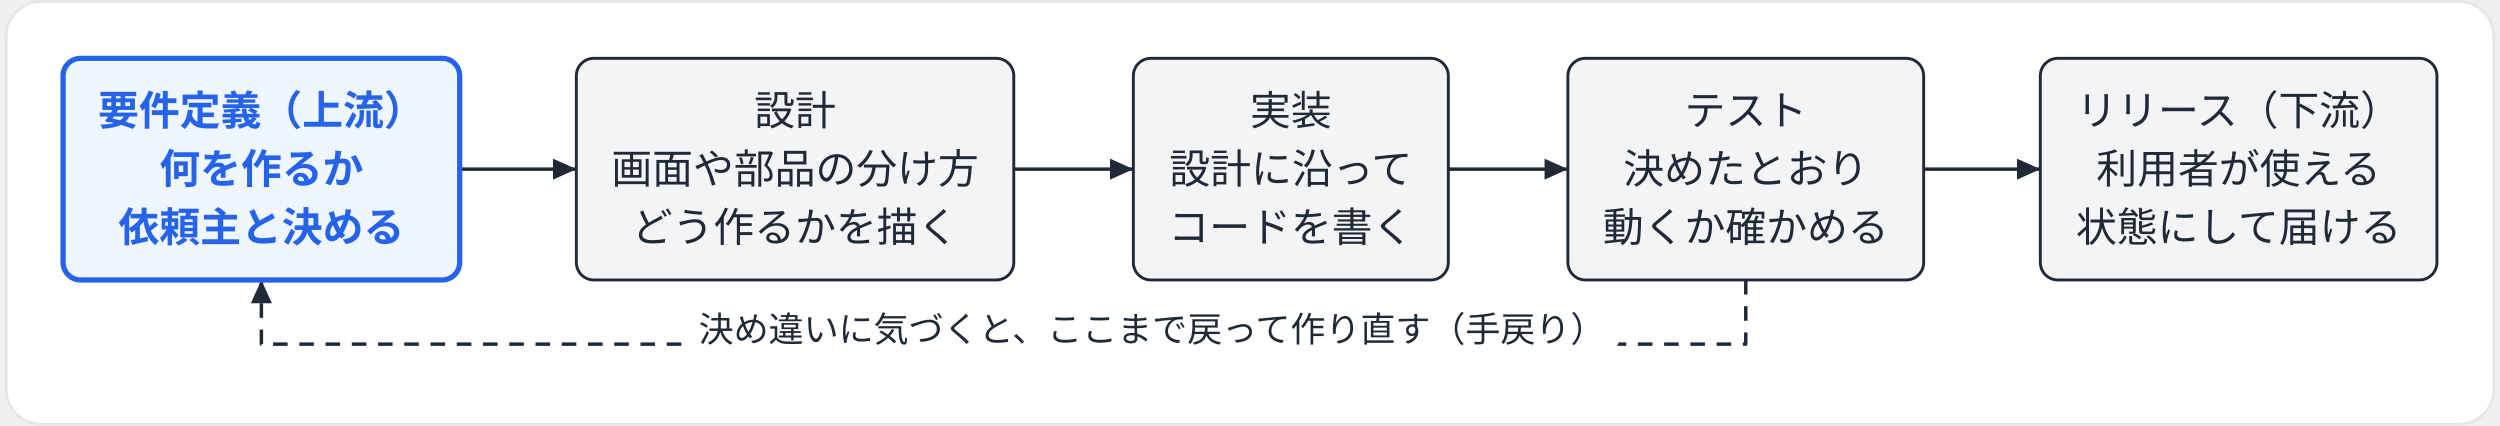
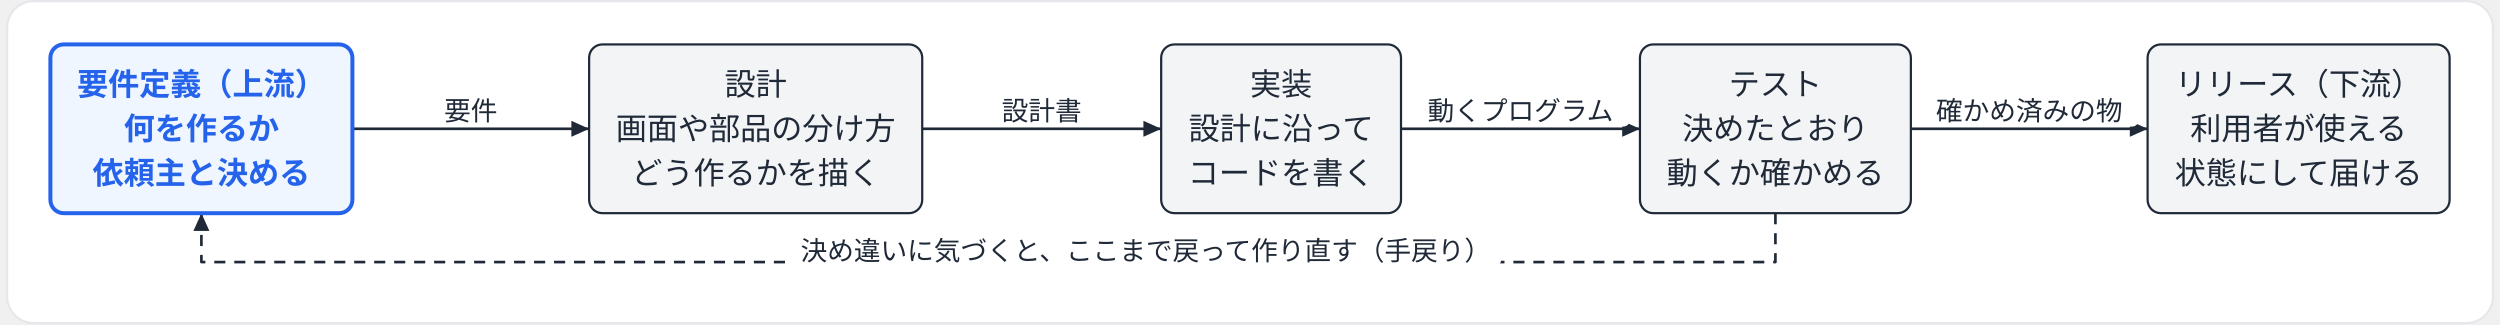
- <svg xmlns="http://www.w3.org/2000/svg" width="640" height="109" viewBox="0 0 854 146">
-   <rect x="0.5" y="0.5" width="853" height="145" rx="12" fill="#ffffff" stroke="#e5e7eb" stroke-width="1" />
+ <svg xmlns="http://www.w3.org/2000/svg" width="640" height="83" viewBox="0 0 1120.4 146">
+   <rect x="0.5" y="0.5" width="1119.4" height="145" rx="12" fill="#ffffff" stroke="#e5e7eb" stroke-width="1" />
  <g transform="translate(20 20)">
-     <polyline points="136,38 176,38" fill="none" stroke="#1f2937" stroke-width="1.2" stroke-linejoin="round" />
-     <polygon points="176,38 168,41.6 168,34.4" fill="#1f2937" />
-     <polyline points="326,38 367,38" fill="none" stroke="#1f2937" stroke-width="1.2" stroke-linejoin="round" />
-     <polygon points="367,38 359,41.6 359,34.4" fill="#1f2937" />
-     <polyline points="475,38 516,38" fill="none" stroke="#1f2937" stroke-width="1.2" stroke-linejoin="round" />
-     <polygon points="516,38 508,41.6 508,34.4" fill="#1f2937" />
-     <polyline points="638,38 678,38" fill="none" stroke="#1f2937" stroke-width="1.2" stroke-linejoin="round" />
-     <polygon points="678,38 670,41.6 670,34.4" fill="#1f2937" />
-     <polyline points="577,76 577,98 68,98 68,76" fill="none" stroke="#1f2937" stroke-width="1.2" stroke-dasharray="5 4" stroke-linejoin="round" />
+     <polyline points="136,38 242.6,38" fill="none" stroke="#1f2937" stroke-width="1.2" stroke-linejoin="round" />
+     <polygon points="242.6,38 234.6,41.6 234.6,34.4" fill="#1f2937" />
+     <polyline points="392.6,38 500.2,38" fill="none" stroke="#1f2937" stroke-width="1.2" stroke-linejoin="round" />
+     <polygon points="500.2,38 492.2,41.6 492.2,34.4" fill="#1f2937" />
+     <polyline points="608.2,38 715.8,38" fill="none" stroke="#1f2937" stroke-width="1.2" stroke-linejoin="round" />
+     <polygon points="715.8,38 707.8,41.6 707.8,34.4" fill="#1f2937" />
+     <polyline points="837.8,38 944.4,38" fill="none" stroke="#1f2937" stroke-width="1.2" stroke-linejoin="round" />
+     <polygon points="944.4,38 936.4,41.6 936.4,34.4" fill="#1f2937" />
+     <polyline points="776.8,76 776.8,98 68,98 68,76" fill="none" stroke="#1f2937" stroke-width="1.2" stroke-dasharray="5 4" stroke-linejoin="round" />
    <polygon points="68,76 71.6,84 64.4,84" fill="#1f2937" />
    <rect x="0" y="0" width="136" height="76" rx="6" fill="#eff6ff" stroke="#2563eb" stroke-width="1.8" />
    <text x="68" y="22.9" font-family="Hiragino Sans, Hiragino Kaku Gothic ProN, Noto Sans JP, Yu Gothic, Meiryo, sans-serif" font-size="14" fill="#2563eb" text-anchor="middle" font-weight="600">要件定義（上流）</text>
    <text x="68" y="42.9" font-family="Hiragino Sans, Hiragino Kaku Gothic ProN, Noto Sans JP, Yu Gothic, Meiryo, sans-serif" font-size="14" fill="#2563eb" text-anchor="middle" font-weight="600">何を作るか</text>
    <text x="68" y="62.9" font-family="Hiragino Sans, Hiragino Kaku Gothic ProN, Noto Sans JP, Yu Gothic, Meiryo, sans-serif" font-size="14" fill="#2563eb" text-anchor="middle" font-weight="600">依頼主と決める</text>
-     <rect x="176" y="0" width="150" height="76" rx="6" fill="#f3f4f6" stroke="#1f2937" stroke-width="1" />
-     <text x="251" y="22.9" font-family="Hiragino Sans, Hiragino Kaku Gothic ProN, Noto Sans JP, Yu Gothic, Meiryo, sans-serif" font-size="14" fill="#1f2937" text-anchor="middle">設計</text>
-     <text x="251" y="42.9" font-family="Hiragino Sans, Hiragino Kaku Gothic ProN, Noto Sans JP, Yu Gothic, Meiryo, sans-serif" font-size="14" fill="#1f2937" text-anchor="middle">画面や部品の分け方</text>
-     <text x="251" y="62.9" font-family="Hiragino Sans, Hiragino Kaku Gothic ProN, Noto Sans JP, Yu Gothic, Meiryo, sans-serif" font-size="14" fill="#1f2937" text-anchor="middle">どう作るかを描く</text>
-     <rect x="367" y="0" width="108" height="76" rx="6" fill="#f3f4f6" stroke="#1f2937" stroke-width="1" />
-     <text x="421" y="22.9" font-family="Hiragino Sans, Hiragino Kaku Gothic ProN, Noto Sans JP, Yu Gothic, Meiryo, sans-serif" font-size="14" fill="#1f2937" text-anchor="middle">実装</text>
-     <text x="421" y="42.9" font-family="Hiragino Sans, Hiragino Kaku Gothic ProN, Noto Sans JP, Yu Gothic, Meiryo, sans-serif" font-size="14" fill="#1f2937" text-anchor="middle">設計に沿って</text>
-     <text x="421" y="62.9" font-family="Hiragino Sans, Hiragino Kaku Gothic ProN, Noto Sans JP, Yu Gothic, Meiryo, sans-serif" font-size="14" fill="#1f2937" text-anchor="middle">コードを書く</text>
-     <rect x="516" y="0" width="122" height="76" rx="6" fill="#f3f4f6" stroke="#1f2937" stroke-width="1" />
-     <text x="577" y="22.9" font-family="Hiragino Sans, Hiragino Kaku Gothic ProN, Noto Sans JP, Yu Gothic, Meiryo, sans-serif" font-size="14" fill="#1f2937" text-anchor="middle">テスト</text>
-     <text x="577" y="42.9" font-family="Hiragino Sans, Hiragino Kaku Gothic ProN, Noto Sans JP, Yu Gothic, Meiryo, sans-serif" font-size="14" fill="#1f2937" text-anchor="middle">決めたとおり</text>
-     <text x="577" y="62.9" font-family="Hiragino Sans, Hiragino Kaku Gothic ProN, Noto Sans JP, Yu Gothic, Meiryo, sans-serif" font-size="14" fill="#1f2937" text-anchor="middle">動くか確かめる</text>
-     <rect x="678" y="0" width="136" height="76" rx="6" fill="#f3f4f6" stroke="#1f2937" stroke-width="1" />
-     <text x="746" y="22.9" font-family="Hiragino Sans, Hiragino Kaku Gothic ProN, Noto Sans JP, Yu Gothic, Meiryo, sans-serif" font-size="14" fill="#1f2937" text-anchor="middle">リリース（下流）</text>
-     <text x="746" y="42.9" font-family="Hiragino Sans, Hiragino Kaku Gothic ProN, Noto Sans JP, Yu Gothic, Meiryo, sans-serif" font-size="14" fill="#1f2937" text-anchor="middle">利用者が使える</text>
-     <text x="746" y="62.9" font-family="Hiragino Sans, Hiragino Kaku Gothic ProN, Noto Sans JP, Yu Gothic, Meiryo, sans-serif" font-size="14" fill="#1f2937" text-anchor="middle">状態にして届ける</text>
-     <rect x="213.4" y="84" width="320" height="16" rx="3" fill="#ffffff" />
-     <text x="373.4" y="97.2" font-family="Hiragino Sans, Hiragino Kaku Gothic ProN, Noto Sans JP, Yu Gothic, Meiryo, sans-serif" font-size="12" fill="#1f2937" text-anchor="middle">決め違いに気づくと、ここまで戻って作り直す（手戻り）</text>
+     <rect x="242.6" y="0" width="150" height="76" rx="6" fill="#f3f4f6" stroke="#1f2937" stroke-width="1" />
+     <text x="317.6" y="22.9" font-family="Hiragino Sans, Hiragino Kaku Gothic ProN, Noto Sans JP, Yu Gothic, Meiryo, sans-serif" font-size="14" fill="#1f2937" text-anchor="middle">設計</text>
+     <text x="317.6" y="42.9" font-family="Hiragino Sans, Hiragino Kaku Gothic ProN, Noto Sans JP, Yu Gothic, Meiryo, sans-serif" font-size="14" fill="#1f2937" text-anchor="middle">画面や部品の分け方</text>
+     <text x="317.6" y="62.9" font-family="Hiragino Sans, Hiragino Kaku Gothic ProN, Noto Sans JP, Yu Gothic, Meiryo, sans-serif" font-size="14" fill="#1f2937" text-anchor="middle">どう作るかを描く</text>
+     <rect x="500.2" y="0" width="108" height="76" rx="6" fill="#f3f4f6" stroke="#1f2937" stroke-width="1" />
+     <text x="554.2" y="22.9" font-family="Hiragino Sans, Hiragino Kaku Gothic ProN, Noto Sans JP, Yu Gothic, Meiryo, sans-serif" font-size="14" fill="#1f2937" text-anchor="middle">実装</text>
+     <text x="554.2" y="42.9" font-family="Hiragino Sans, Hiragino Kaku Gothic ProN, Noto Sans JP, Yu Gothic, Meiryo, sans-serif" font-size="14" fill="#1f2937" text-anchor="middle">設計に沿って</text>
+     <text x="554.2" y="62.9" font-family="Hiragino Sans, Hiragino Kaku Gothic ProN, Noto Sans JP, Yu Gothic, Meiryo, sans-serif" font-size="14" fill="#1f2937" text-anchor="middle">コードを書く</text>
+     <rect x="715.8" y="0" width="122" height="76" rx="6" fill="#f3f4f6" stroke="#1f2937" stroke-width="1" />
+     <text x="776.8" y="22.9" font-family="Hiragino Sans, Hiragino Kaku Gothic ProN, Noto Sans JP, Yu Gothic, Meiryo, sans-serif" font-size="14" fill="#1f2937" text-anchor="middle">テスト</text>
+     <text x="776.8" y="42.9" font-family="Hiragino Sans, Hiragino Kaku Gothic ProN, Noto Sans JP, Yu Gothic, Meiryo, sans-serif" font-size="14" fill="#1f2937" text-anchor="middle">決めたとおり</text>
+     <text x="776.8" y="62.9" font-family="Hiragino Sans, Hiragino Kaku Gothic ProN, Noto Sans JP, Yu Gothic, Meiryo, sans-serif" font-size="14" fill="#1f2937" text-anchor="middle">動くか確かめる</text>
+     <rect x="944.4" y="0" width="136" height="76" rx="6" fill="#f3f4f6" stroke="#1f2937" stroke-width="1" />
+     <text x="1012.4" y="22.9" font-family="Hiragino Sans, Hiragino Kaku Gothic ProN, Noto Sans JP, Yu Gothic, Meiryo, sans-serif" font-size="14" fill="#1f2937" text-anchor="middle">リリース（下流）</text>
+     <text x="1012.4" y="42.9" font-family="Hiragino Sans, Hiragino Kaku Gothic ProN, Noto Sans JP, Yu Gothic, Meiryo, sans-serif" font-size="14" fill="#1f2937" text-anchor="middle">利用者が使える</text>
+     <text x="1012.4" y="62.9" font-family="Hiragino Sans, Hiragino Kaku Gothic ProN, Noto Sans JP, Yu Gothic, Meiryo, sans-serif" font-size="14" fill="#1f2937" text-anchor="middle">状態にして届ける</text>
+     <rect x="173.3" y="21" width="32" height="16" rx="3" fill="#ffffff" />
+     <text x="189.3" y="34.2" font-family="Hiragino Sans, Hiragino Kaku Gothic ProN, Noto Sans JP, Yu Gothic, Meiryo, sans-serif" font-size="12" fill="#1f2937" text-anchor="middle">要件</text>
+     <rect x="424.4" y="21" width="44" height="16" rx="3" fill="#ffffff" />
+     <text x="446.4" y="34.2" font-family="Hiragino Sans, Hiragino Kaku Gothic ProN, Noto Sans JP, Yu Gothic, Meiryo, sans-serif" font-size="12" fill="#1f2937" text-anchor="middle">設計書</text>
+     <rect x="612.7" y="21" width="98.6" height="16" rx="3" fill="#ffffff" />
+     <text x="662" y="34.2" font-family="Hiragino Sans, Hiragino Kaku Gothic ProN, Noto Sans JP, Yu Gothic, Meiryo, sans-serif" font-size="12" fill="#1f2937" text-anchor="middle">動く
+ プログラム</text>
+     <rect x="841.8" y="21" width="98.6" height="16" rx="3" fill="#ffffff" />
+     <text x="891.1" y="34.2" font-family="Hiragino Sans, Hiragino Kaku Gothic ProN, Noto Sans JP, Yu Gothic, Meiryo, sans-serif" font-size="12" fill="#1f2937" text-anchor="middle">確かめ
+ 済みの物</text>
+     <rect x="333.28" y="84" width="320" height="16" rx="3" fill="#ffffff" />
+     <text x="493.28" y="97.2" font-family="Hiragino Sans, Hiragino Kaku Gothic ProN, Noto Sans JP, Yu Gothic, Meiryo, sans-serif" font-size="12" fill="#1f2937" text-anchor="middle">決め違いに気づくと、ここまで戻って作り直す（手戻り）</text>
  </g>
</svg>
